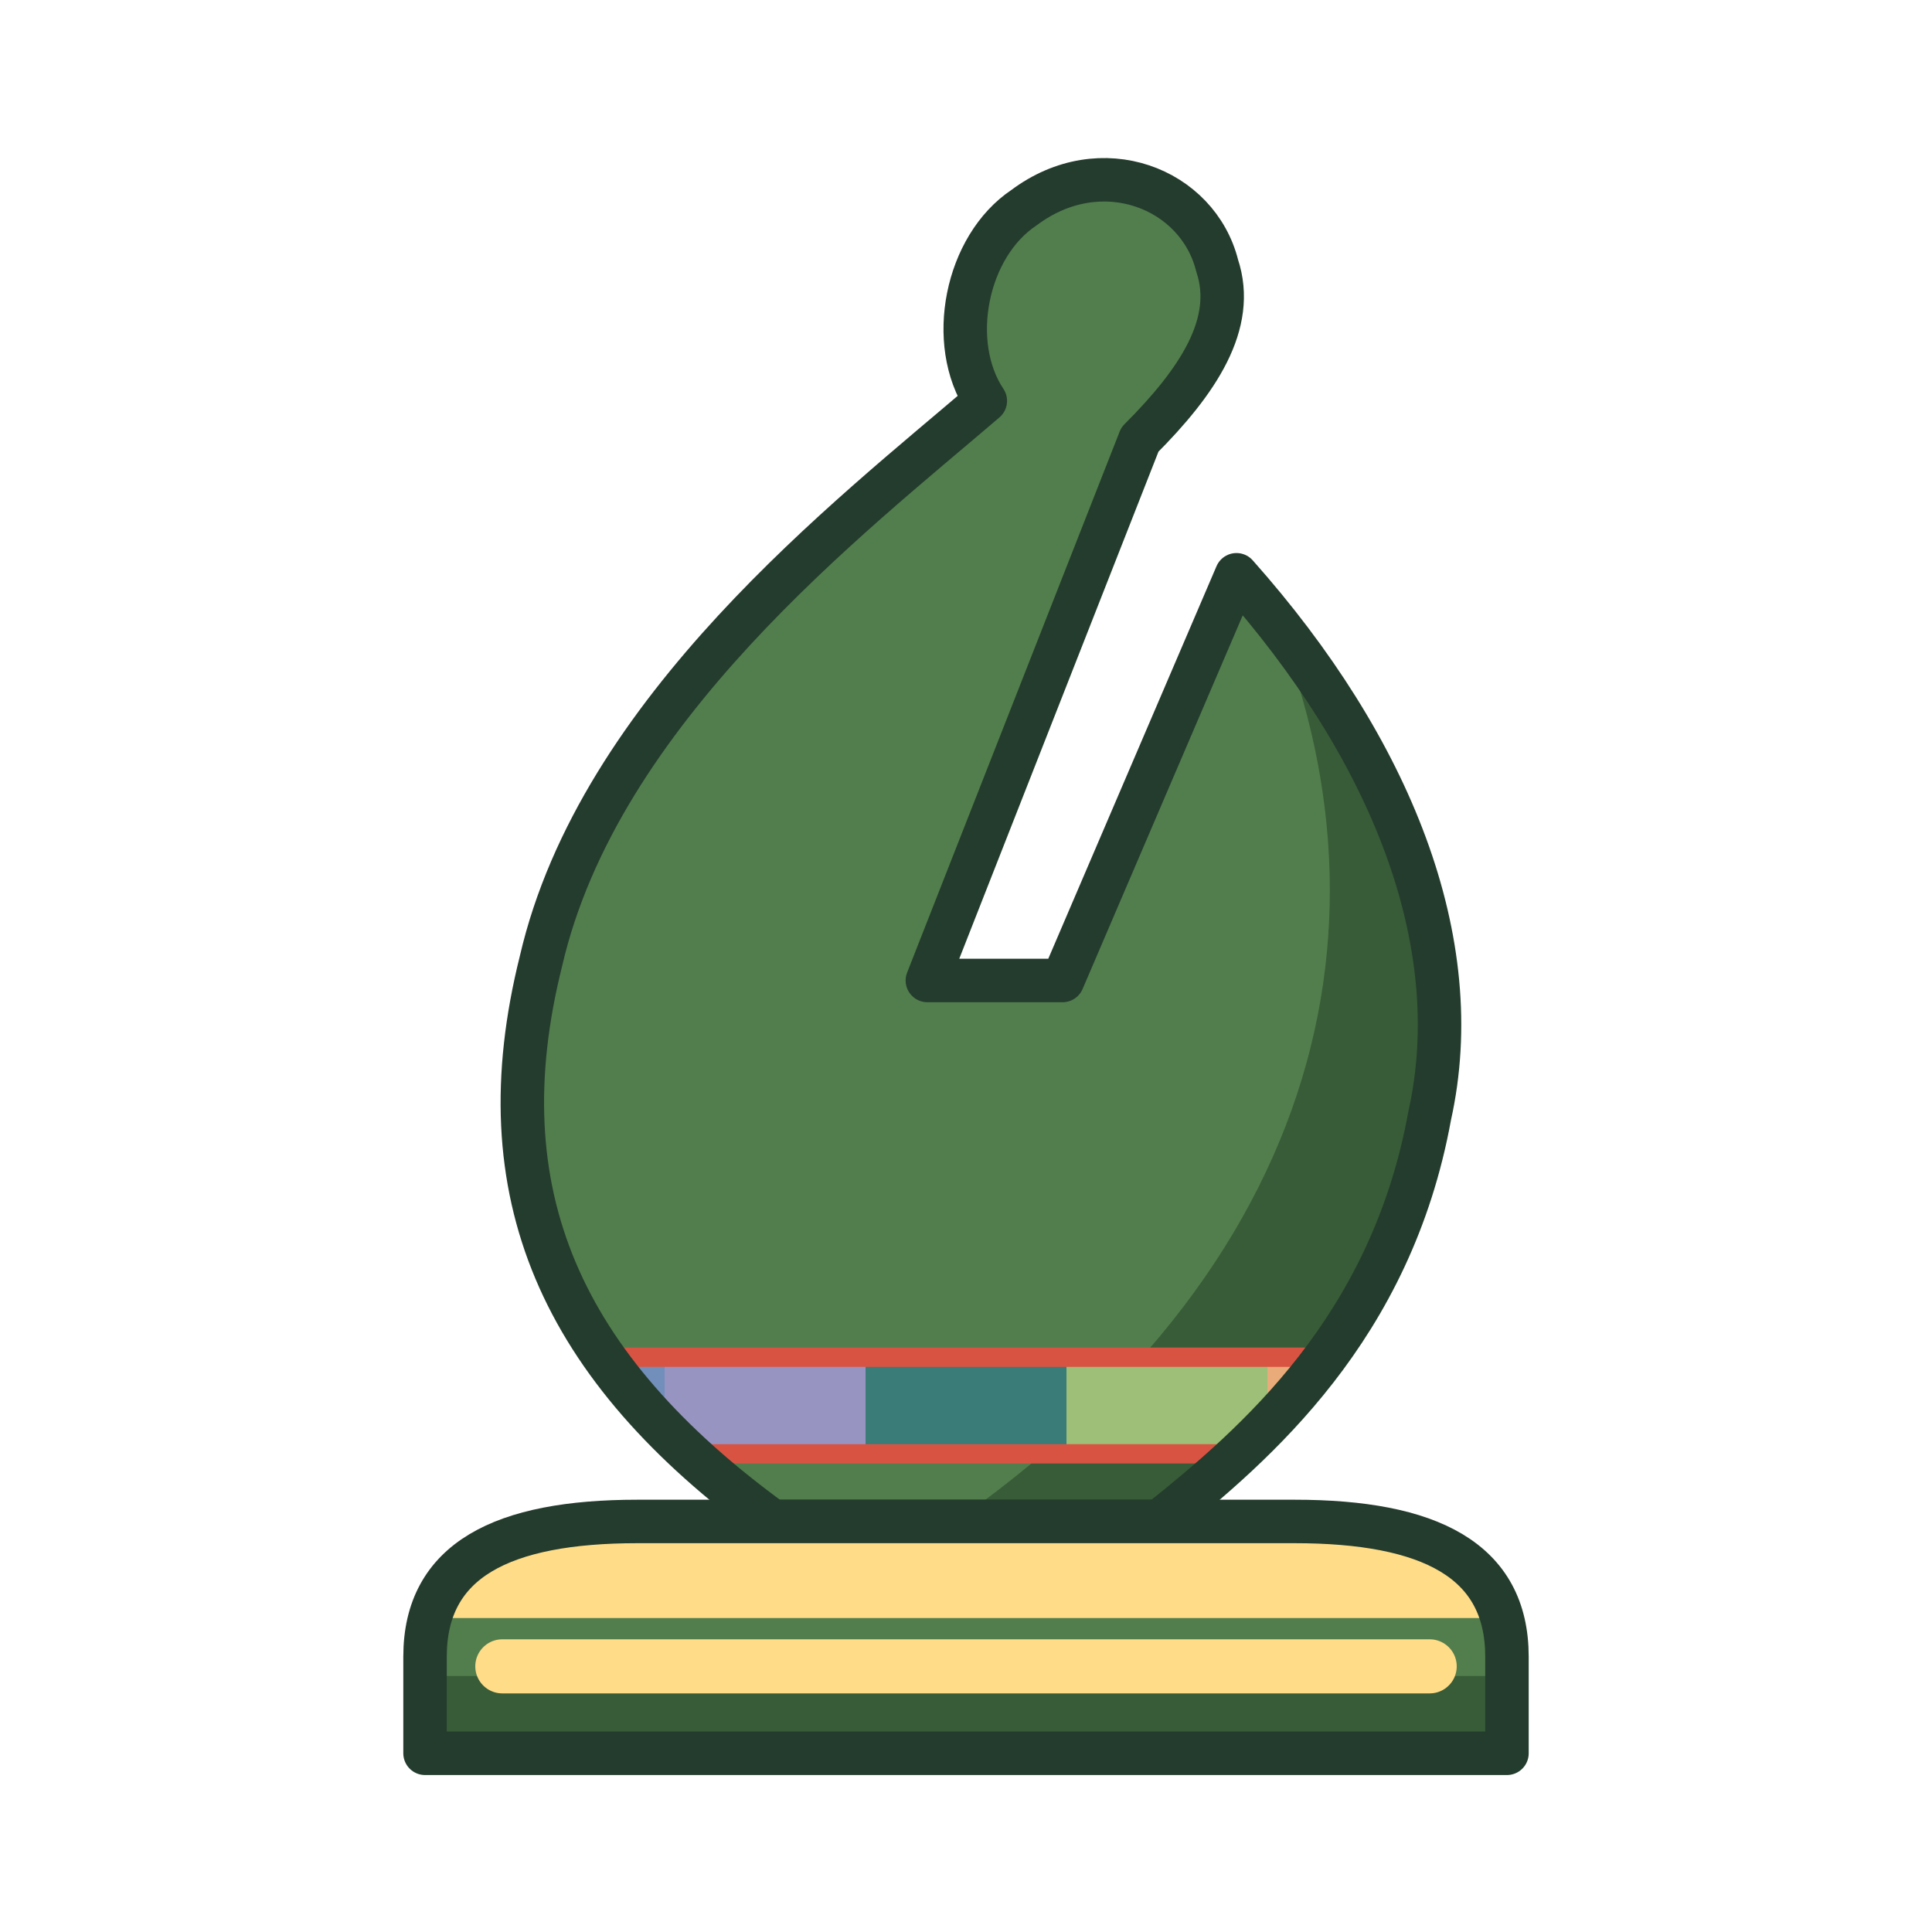
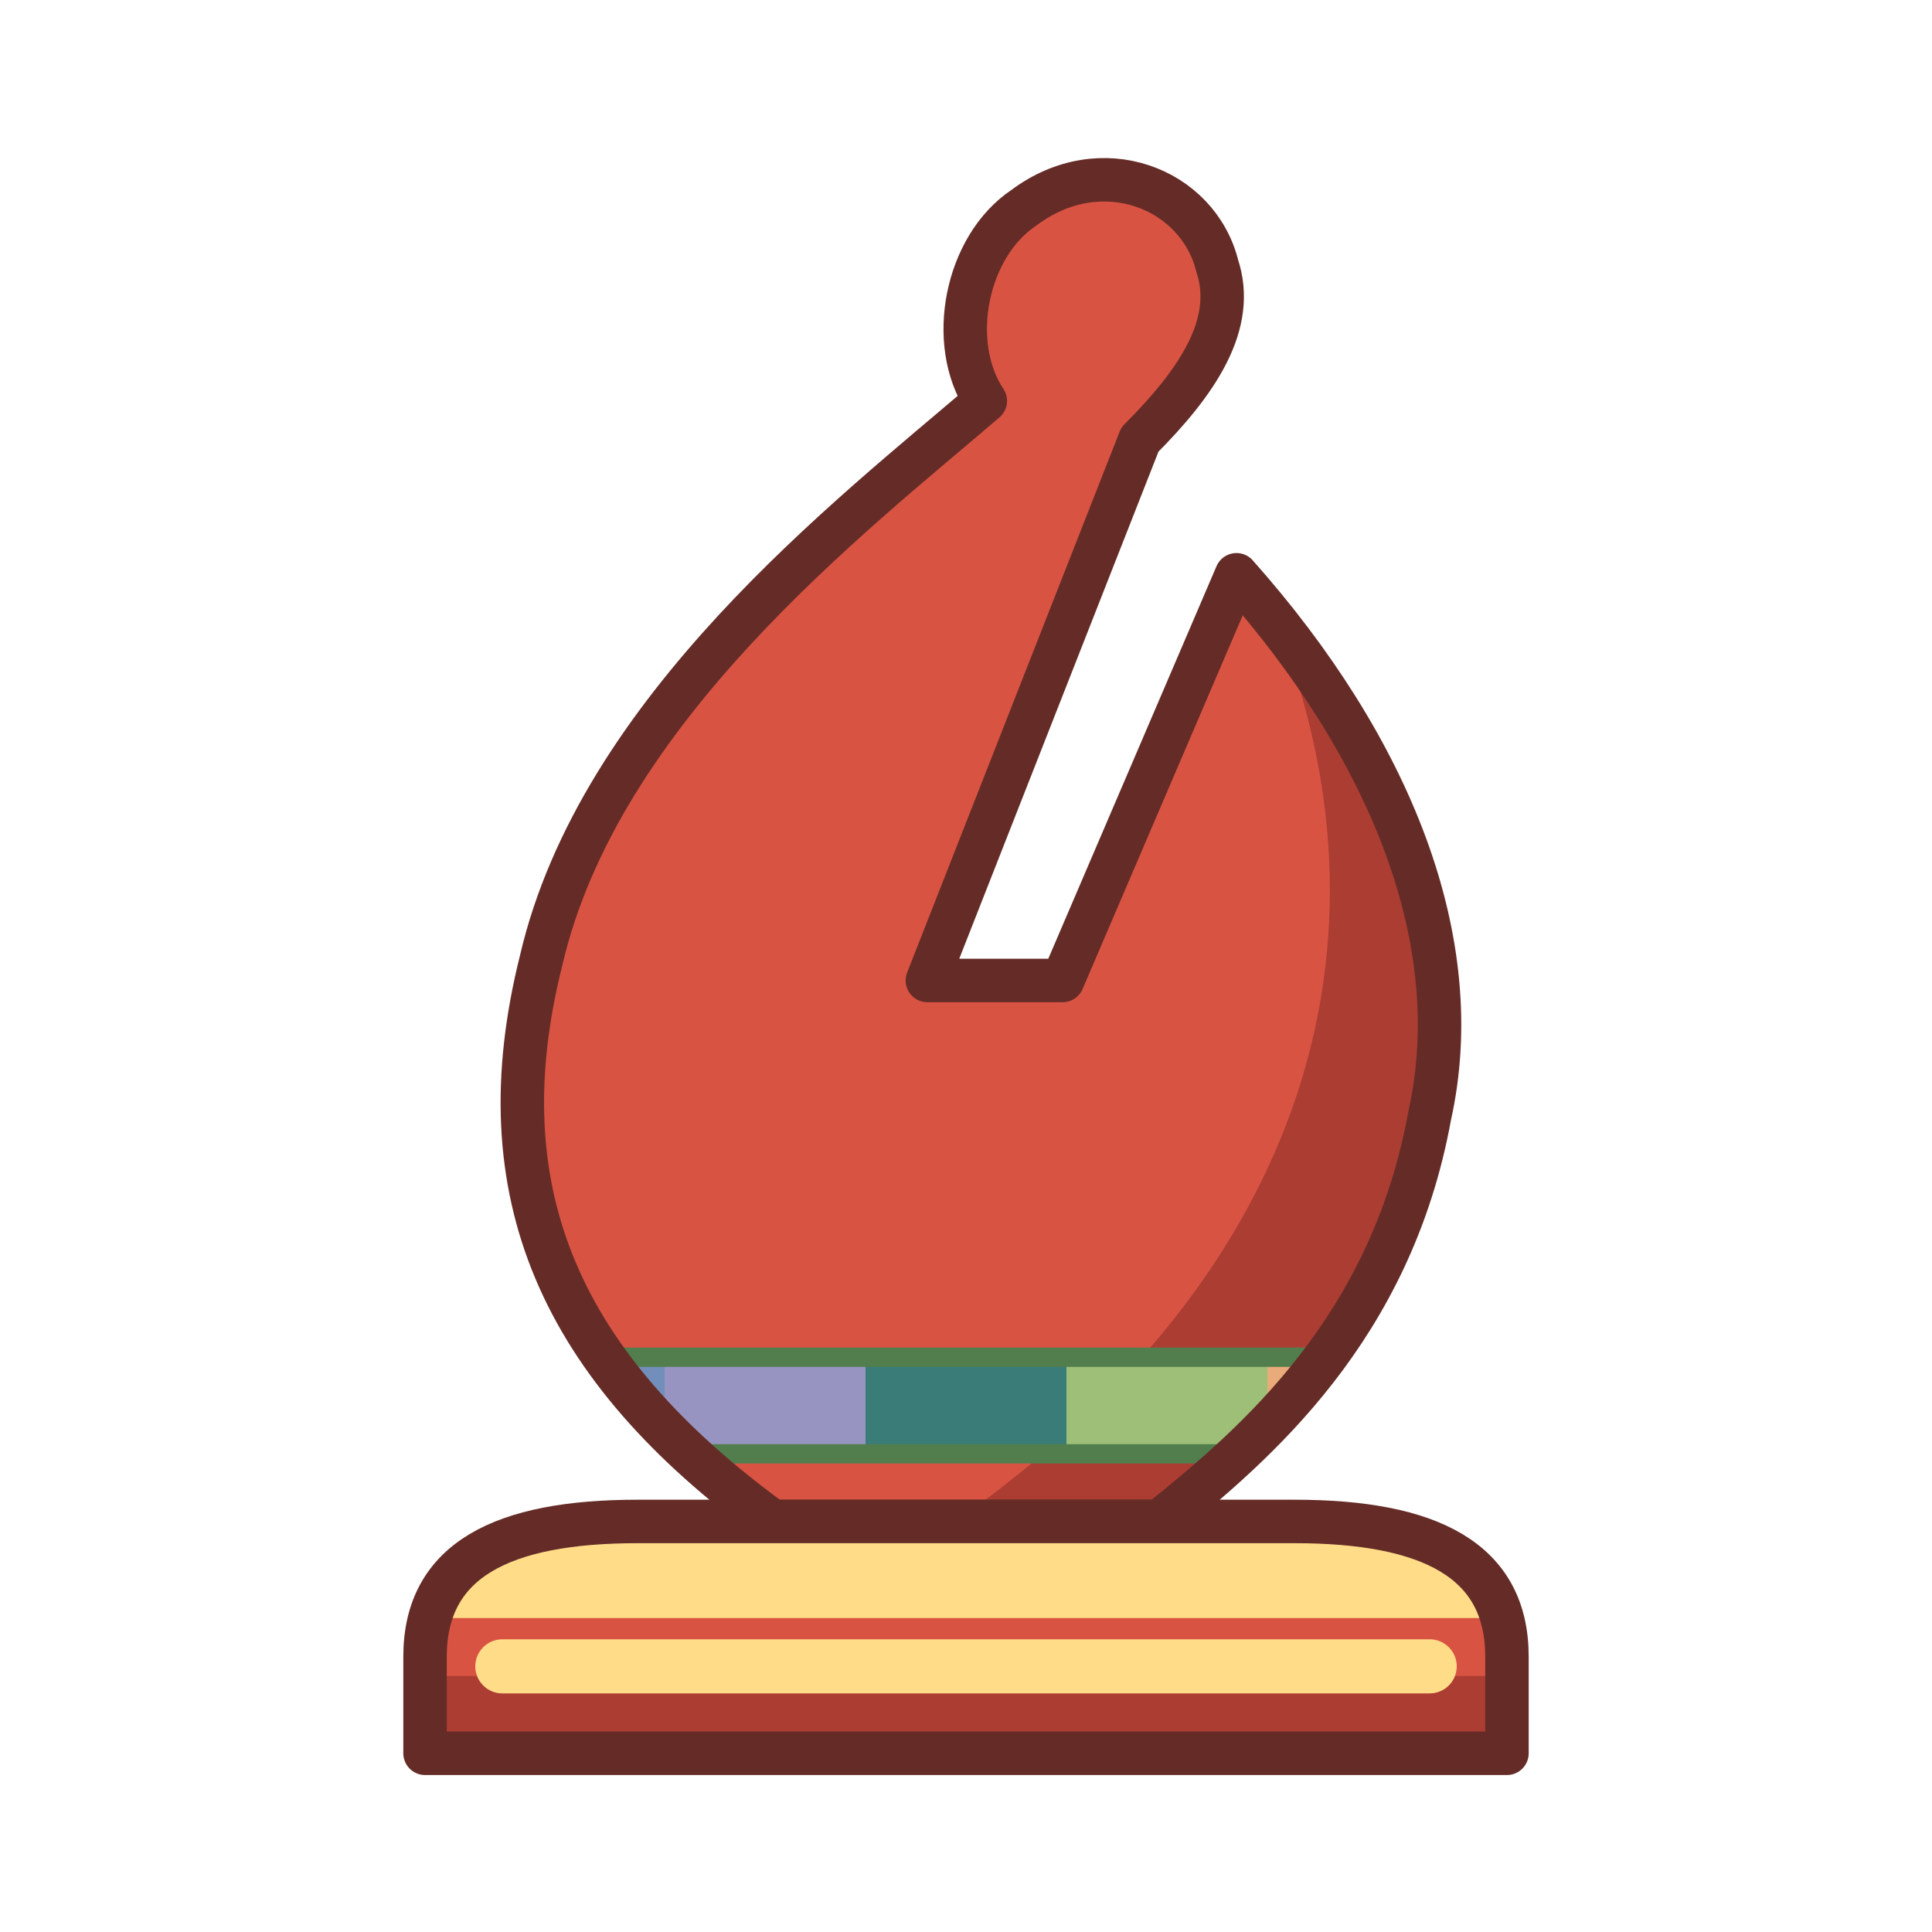
<svg xmlns="http://www.w3.org/2000/svg" viewBox="0 -1.75 100 100">
-   <g fill="#527E4D" stroke="#243C2D" stroke-width="2.25" stroke-linejoin="round" stroke-linecap="round">
-     <path d="M40 77 C29 69 25 60 28 48 C31 35 44 25 51 19 C49 16 50 11 53 9 C57 6 62 8 63 12 C64 15 62 18 59 21 L48 49 H55 L64 28 C72 37 76 47 74 56 C72 67 65 73 60 77 Z" fill="#527E4D" stroke="none" fill-rule="evenodd" />
+   <g fill="#D95343" stroke="#652C27" stroke-width="2.25" stroke-linejoin="round" stroke-linecap="round">
+     <path d="M40 77 C29 69 25 60 28 48 C31 35 44 25 51 19 C49 16 50 11 53 9 C57 6 62 8 63 12 C64 15 62 18 59 21 L48 49 H55 L64 28 C72 37 76 47 74 56 C72 67 65 73 60 77 Z" fill="#D95343" stroke="none" fill-rule="evenodd" />
    <defs>
      <clipPath id="s6">
        <path d="M40 77 C29 69 25 60 28 48 C31 35 44 25 51 19 C49 16 50 11 53 9 C57 6 62 8 63 12 C64 15 62 18 59 21 L48 49 H55 L64 28 C72 37 76 47 74 56 C72 67 65 73 60 77 Z" clip-rule="evenodd" />
      </clipPath>
    </defs>
-     <path d="M65 28 C77 40 79 57 67 70 L59 78 H48 C69 64 73 45 65 28 Z" fill="#385C38" stroke="none" clip-path="url(#s6)" />
+     <path d="M65 28 C77 40 79 57 67 70 L59 78 H48 C69 64 73 45 65 28 Z" fill="#AC3D33" stroke="none" clip-path="url(#s6)" />
    <g stroke="none" clip-path="url(#s6)">
-       <path d="M10 68 H90 V74 H10 Z" fill="#D95343" />
+       <path d="M10 68 H90 V74 H10 Z" fill="#527E4D" />
      <path d="M10 78 H90 V82 H10 Z" fill="#FFDC88" />
      <path d="M24 69 H34.4 V73 H24 Z" fill="#728EBA" />
      <path d="M34.4 69 H44.8 V73 H34.4 Z" fill="#9894C2" />
      <path d="M44.8 69 H55.2 V73 H44.8 Z" fill="#397C78" />
      <path d="M55.2 69 H65.6 V73 H55.2 Z" fill="#9EBF78" />
      <path d="M65.6 69 H76 V73 H65.6 Z" fill="#E9AB79" />
    </g>
    <path d="M40 77 C29 69 25 60 28 48 C31 35 44 25 51 19 C49 16 50 11 53 9 C57 6 62 8 63 12 C64 15 62 18 59 21 L48 49 H55 L64 28 C72 37 76 47 74 56 C72 67 65 73 60 77 Z" fill="none" />
-     <path d="M22 89 V84 C22 79 26 77 33 77 H67 C74 77 78 79 78 84 V89 Z" fill="#527E4D" stroke="none" fill-rule="evenodd" />
+     <path d="M22 89 V84 C22 79 26 77 33 77 H67 C74 77 78 79 78 84 V89 Z" fill="#D95343" stroke="none" fill-rule="evenodd" />
    <defs>
      <clipPath id="s7">
        <path d="M22 89 V84 C22 79 26 77 33 77 H67 C74 77 78 79 78 84 V89 Z" clip-rule="evenodd" />
      </clipPath>
    </defs>
-     <path d="M21 85 H79 V90 H21 Z" fill="#385C38" stroke="none" clip-path="url(#s7)" />
+     <path d="M21 85 H79 V90 H21 Z" fill="#AC3D33" stroke="none" clip-path="url(#s7)" />
    <g stroke="none" clip-path="url(#s7)">
-       <path d="M10 68 H90 V74 H10 Z" fill="#D95343" />
+       <path d="M10 68 H90 V74 H10 Z" fill="#527E4D" />
      <path d="M10 78 H90 V82 H10 Z" fill="#FFDC88" />
      <path d="M24 69 H34.4 V73 H24 Z" fill="#728EBA" />
      <path d="M34.4 69 H44.8 V73 H34.4 Z" fill="#9894C2" />
      <path d="M44.8 69 H55.2 V73 H44.8 Z" fill="#397C78" />
      <path d="M55.2 69 H65.6 V73 H55.2 Z" fill="#9EBF78" />
      <path d="M65.6 69 H76 V73 H65.6 Z" fill="#E9AB79" />
    </g>
    <path d="M22 89 V84 C22 79 26 77 33 77 H67 C74 77 78 79 78 84 V89 Z" fill="none" />
    <path d="M26 84.5 H74" fill="none" stroke="#FFDC88" stroke-width="2.8" stroke-linecap="round" />
  </g>
</svg>
